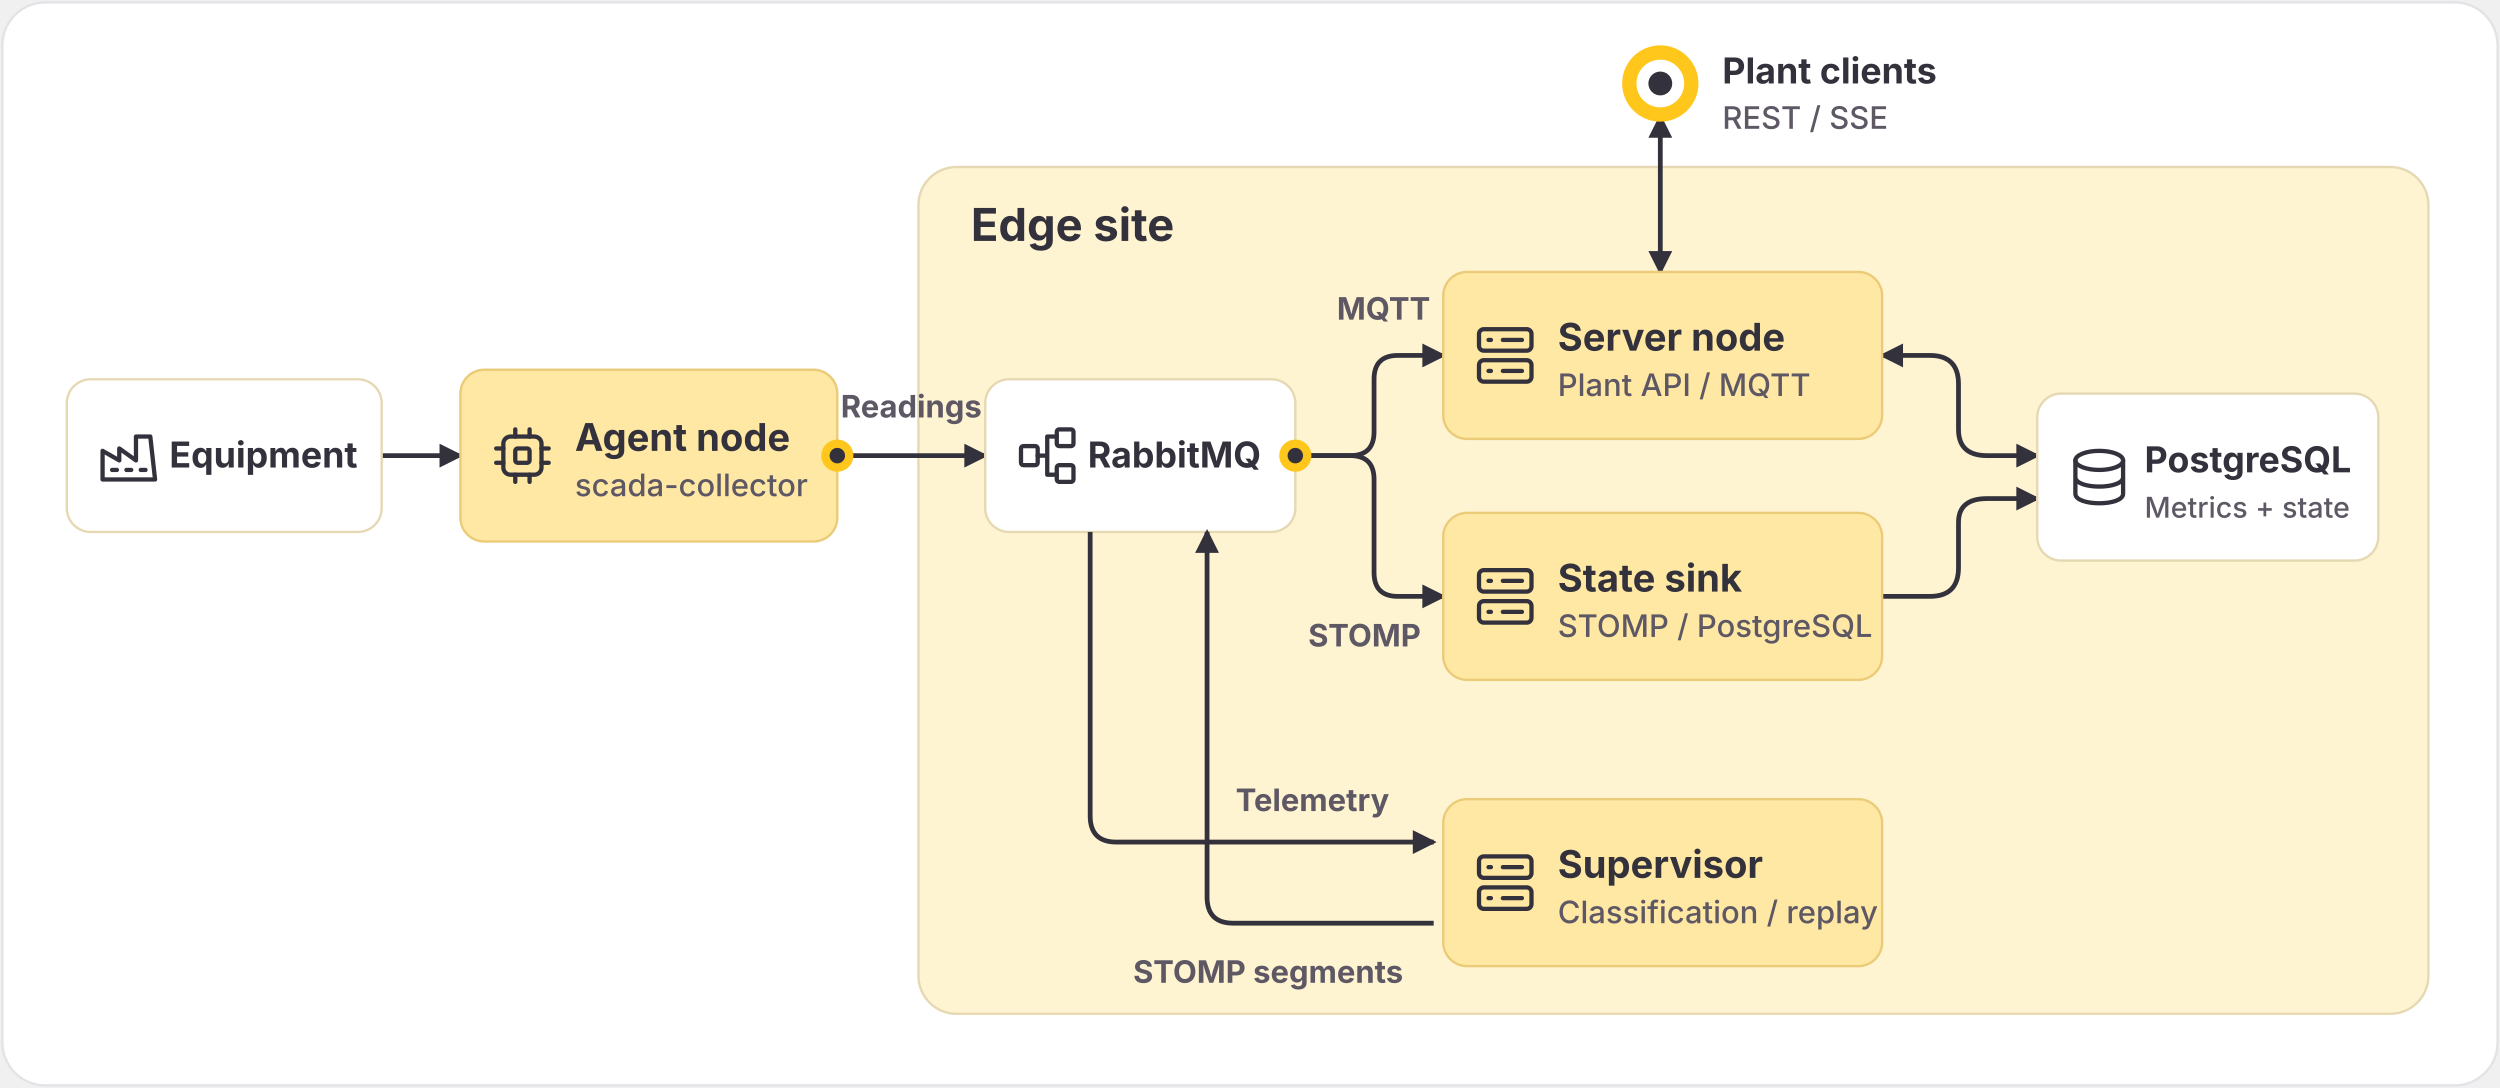
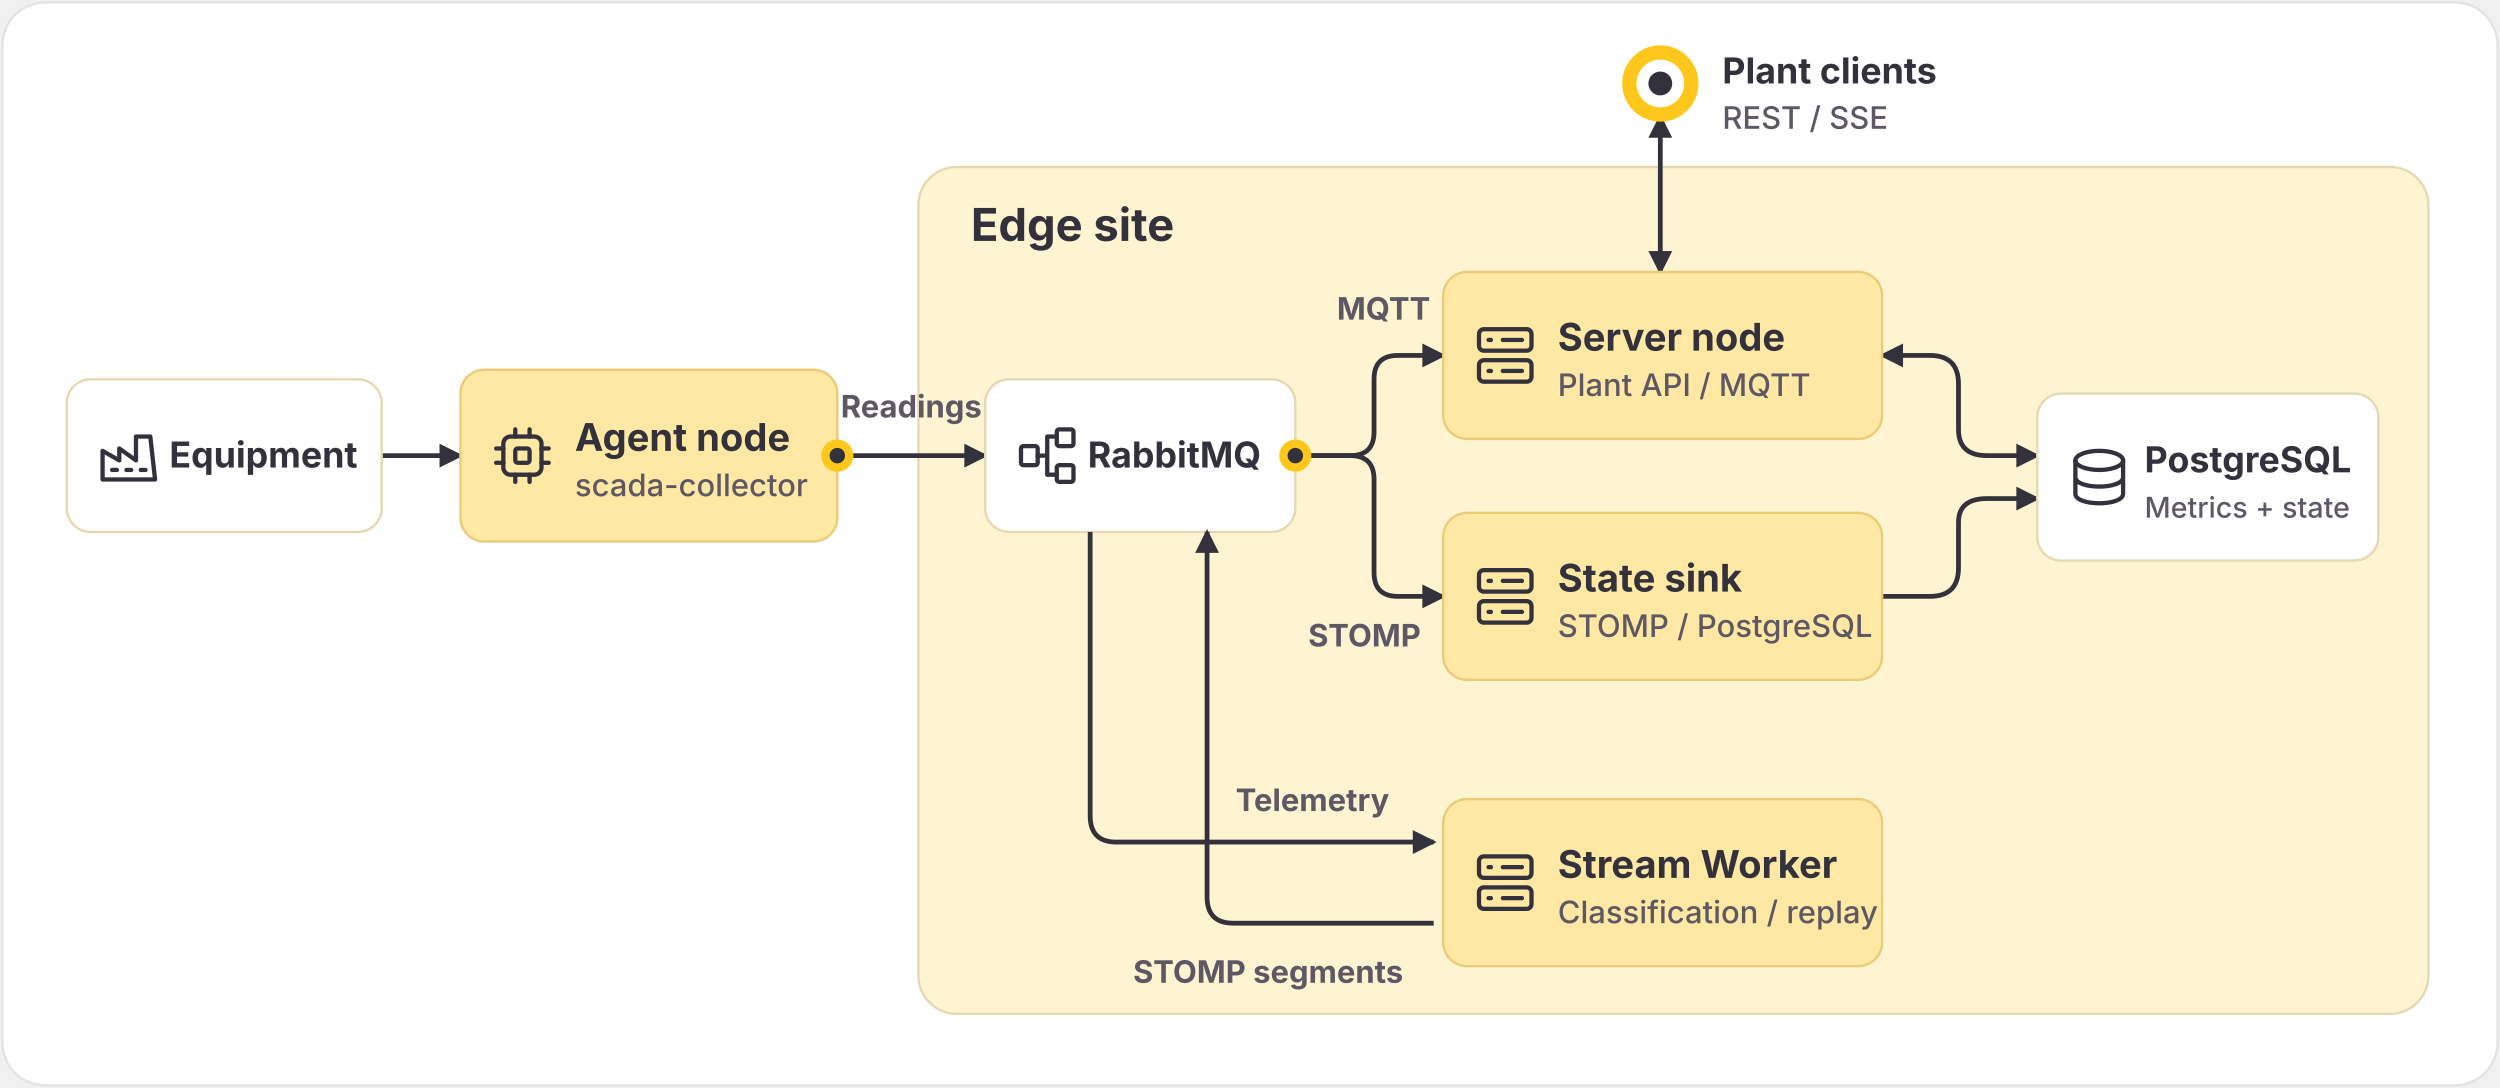
<svg xmlns="http://www.w3.org/2000/svg" viewBox="0 0 1048 456" width="1048" height="456" role="img" aria-labelledby="title desc" font-family="system-ui, -apple-system, sans-serif">
  <defs>
    <marker id="arrow" viewBox="0 0 8 8" refX="7" refY="4" markerWidth="5" markerHeight="5" orient="auto">
      <path d="M0 0l8 4-8 4z" fill="#33313b" />
    </marker>
    <marker id="arrow-start" viewBox="0 0 8 8" refX="7" refY="4" markerWidth="5" markerHeight="5" orient="auto-start-reverse">
      <path d="M0 0l8 4-8 4z" fill="#33313b" />
    </marker>
  </defs>
  <rect x="1" y="1" width="1046" height="454" rx="18" fill="#ffffff" stroke="#e5e2e7" />
  <rect x="385" y="70" width="633" height="355" rx="16" fill="#fff4d2" stroke="#e5d8b2" />
  <text x="407" y="101" font-size="19" font-weight="700" fill="#33313b" text-anchor="start">Edge site</text>
  <path d="M160 191H193" fill="none" stroke="#33313b" stroke-width="2" stroke-linecap="round" stroke-linejoin="round" marker-end="url(#arrow)" />
  <path d="M351 191H413" fill="none" stroke="#33313b" stroke-width="2" stroke-linecap="round" stroke-linejoin="round" marker-end="url(#arrow)" />
  <path d="M543 191H566Q576 191 576 181V159Q576 149 586 149H605" fill="none" stroke="#33313b" stroke-width="2" stroke-linecap="round" stroke-linejoin="round" marker-end="url(#arrow)" />
  <path d="M543 191H566Q576 191 576 201V240Q576 250 586 250H605" fill="none" stroke="#33313b" stroke-width="2" stroke-linecap="round" stroke-linejoin="round" marker-end="url(#arrow)" />
  <path d="M789 149H809Q821 149 821 161V180Q821 191 833 191H854" fill="none" stroke="#33313b" stroke-width="2" stroke-linecap="round" stroke-linejoin="round" marker-start="url(#arrow-start)" marker-end="url(#arrow)" />
  <path d="M789 250H809Q821 250 821 238V219Q821 209 833 209H854" fill="none" stroke="#33313b" stroke-width="2" stroke-linecap="round" stroke-linejoin="round" marker-end="url(#arrow)" />
  <path d="M696 49V114" fill="none" stroke="#33313b" stroke-width="2" stroke-linecap="round" stroke-linejoin="round" marker-start="url(#arrow-start)" marker-end="url(#arrow)" />
  <rect x="28" y="159" width="132" height="64" rx="10" fill="#ffffff" stroke="#e5d8b2" />
  <g transform="translate(41 178.0)" fill="none" stroke="#33313b" stroke-width="1.8" stroke-linecap="round" stroke-linejoin="round">
    <path d="M2 23V11l7 4v-5l7 5V5h6l2 18zM6 19h2m4 0h2m4 0h2" />
  </g>
  <text x="71" y="196.0" font-size="15" font-weight="700" fill="#33313b" text-anchor="start">Equipment</text>
  <rect x="193" y="155" width="158" height="72" rx="10" fill="#ffe8a4" stroke="#eacb78" />
  <g transform="translate(206 178.0)" fill="none" stroke="#33313b" stroke-width="1.8" stroke-linecap="round" stroke-linejoin="round">
    <rect x="5" y="5" width="16" height="16" rx="3" />
    <rect x="10" y="10" width="6" height="6" rx="1" />
    <path d="M10 2v3m6-3v3M10 21v3m6-3v3M2 10h3m-3 6h3m16-6h3m-3 6h3" />
  </g>
  <text x="241" y="189.0" font-size="16" font-weight="700" fill="#33313b" text-anchor="start">Agent node</text>
  <text x="241" y="208.0" font-size="13" font-weight="500" fill="#5e5865" text-anchor="start">scada-collector</text>
  <rect x="413" y="159" width="130" height="64" rx="10" fill="#ffffff" stroke="#e5d8b2" />
  <g transform="translate(426 178.0)" fill="none" stroke="#33313b" stroke-width="1.8" stroke-linecap="round" stroke-linejoin="round">
    <rect x="2" y="9" width="7" height="8" rx="1" />
    <rect x="17" y="2" width="7" height="7" rx="1" />
    <rect x="17" y="17" width="7" height="7" rx="1" />
    <path d="M9 13h4m4-8h-4v16h4" />
  </g>
  <text x="456" y="196.0" font-size="15" font-weight="700" fill="#33313b" text-anchor="start">RabbitMQ</text>
  <rect x="605" y="114" width="184" height="70" rx="10" fill="#ffe8a4" stroke="#eacb78" />
  <g transform="translate(618 136.0)" fill="none" stroke="#33313b" stroke-width="1.8" stroke-linecap="round" stroke-linejoin="round">
    <rect x="2" y="2" width="22" height="9" rx="2" />
    <rect x="2" y="15" width="22" height="9" rx="2" />
    <path d="M6 6.5h1m-1 13h1m5-13h8m-8 13h8" />
  </g>
  <text x="653" y="147.0" font-size="16" font-weight="700" fill="#33313b" text-anchor="start">Server node</text>
  <text x="653" y="166.0" font-size="13" font-weight="500" fill="#5e5865" text-anchor="start">Plant API / MQTT</text>
  <rect x="605" y="215" width="184" height="70" rx="10" fill="#ffe8a4" stroke="#eacb78" />
  <g transform="translate(618 237.0)" fill="none" stroke="#33313b" stroke-width="1.8" stroke-linecap="round" stroke-linejoin="round">
    <rect x="2" y="2" width="22" height="9" rx="2" />
    <rect x="2" y="15" width="22" height="9" rx="2" />
    <path d="M6 6.5h1m-1 13h1m5-13h8m-8 13h8" />
  </g>
  <text x="653" y="248.0" font-size="16" font-weight="700" fill="#33313b" text-anchor="start">State sink</text>
  <text x="653" y="267.0" font-size="13" font-weight="500" fill="#5e5865" text-anchor="start">STOMP / PostgreSQL</text>
  <rect x="854" y="165" width="143" height="70" rx="10" fill="#ffffff" stroke="#e5d8b2" />
  <g transform="translate(867 187.0)" fill="none" stroke="#33313b" stroke-width="1.8" stroke-linecap="round" stroke-linejoin="round">
    <ellipse cx="13" cy="6" rx="10" ry="4" />
    <path d="M3 6v14c0 5.3 20 5.3 20 0V6M3 13c0 5.3 20 5.3 20 0" />
  </g>
  <text x="899" y="198.0" font-size="15" font-weight="700" fill="#33313b" text-anchor="start">PostgreSQL</text>
  <text x="899" y="217.0" font-size="12" font-weight="500" fill="#5e5865" text-anchor="start">Metrics + state</text>
  <circle cx="351" cy="191" r="5" fill="#33313b" stroke="#ffc61c" stroke-width="3.5" />
  <circle cx="543" cy="191" r="5" fill="#33313b" stroke="#ffc61c" stroke-width="3.5" />
  <circle cx="696" cy="35" r="13" fill="#ffffff" stroke="#ffc61c" stroke-width="6" />
  <circle cx="696" cy="35" r="5" fill="#33313b" />
  <text x="722" y="35" font-size="15" font-weight="700" fill="#33313b" text-anchor="start">Plant clients</text>
  <text x="722" y="54" font-size="13" font-weight="500" fill="#5e5865" text-anchor="start">REST / SSE</text>
  <text x="382" y="175" font-size="13" font-weight="650" fill="#5e5865" text-anchor="middle">Readings</text>
  <text x="580" y="134" font-size="13" font-weight="650" fill="#5e5865" text-anchor="middle">MQTT</text>
  <text x="572" y="271" font-size="13" font-weight="650" fill="#5e5865" text-anchor="middle">STOMP</text>
  <path d="M457 223V342Q457 353 468 353H601" fill="none" stroke="#33313b" stroke-width="2" marker-end="url(#arrow)" />
  <path d="M601 387H517Q506 387 506 376V223" fill="none" stroke="#33313b" stroke-width="2" marker-end="url(#arrow)" />
  <text x="518" y="340" font-size="13" font-weight="650" fill="#5e5865">Telemetry</text>
  <text x="475" y="412" font-size="13" font-weight="650" fill="#5e5865">STOMP segments</text>
  <rect x="605" y="335" width="184" height="70" rx="10" fill="#ffe8a4" stroke="#eacb78" />
  <g transform="translate(618 357)" fill="none" stroke="#33313b" stroke-width="1.8" stroke-linecap="round" stroke-linejoin="round">
    <rect x="2" y="2" width="22" height="9" rx="2" />
    <rect x="2" y="15" width="22" height="9" rx="2" />
    <path d="M6 6.5h1m-1 13h1m5-13h8m-8 13h8" />
  </g>
-   <text x="653" y="368" font-size="16" font-weight="700" fill="#33313b">Supervisor</text>
+   <text x="653" y="368" font-size="16" font-weight="700" fill="#33313b">Stream Worker</text>
  <text x="653" y="387" font-size="13" font-weight="500" fill="#5e5865">Classification / replay</text>
</svg>
